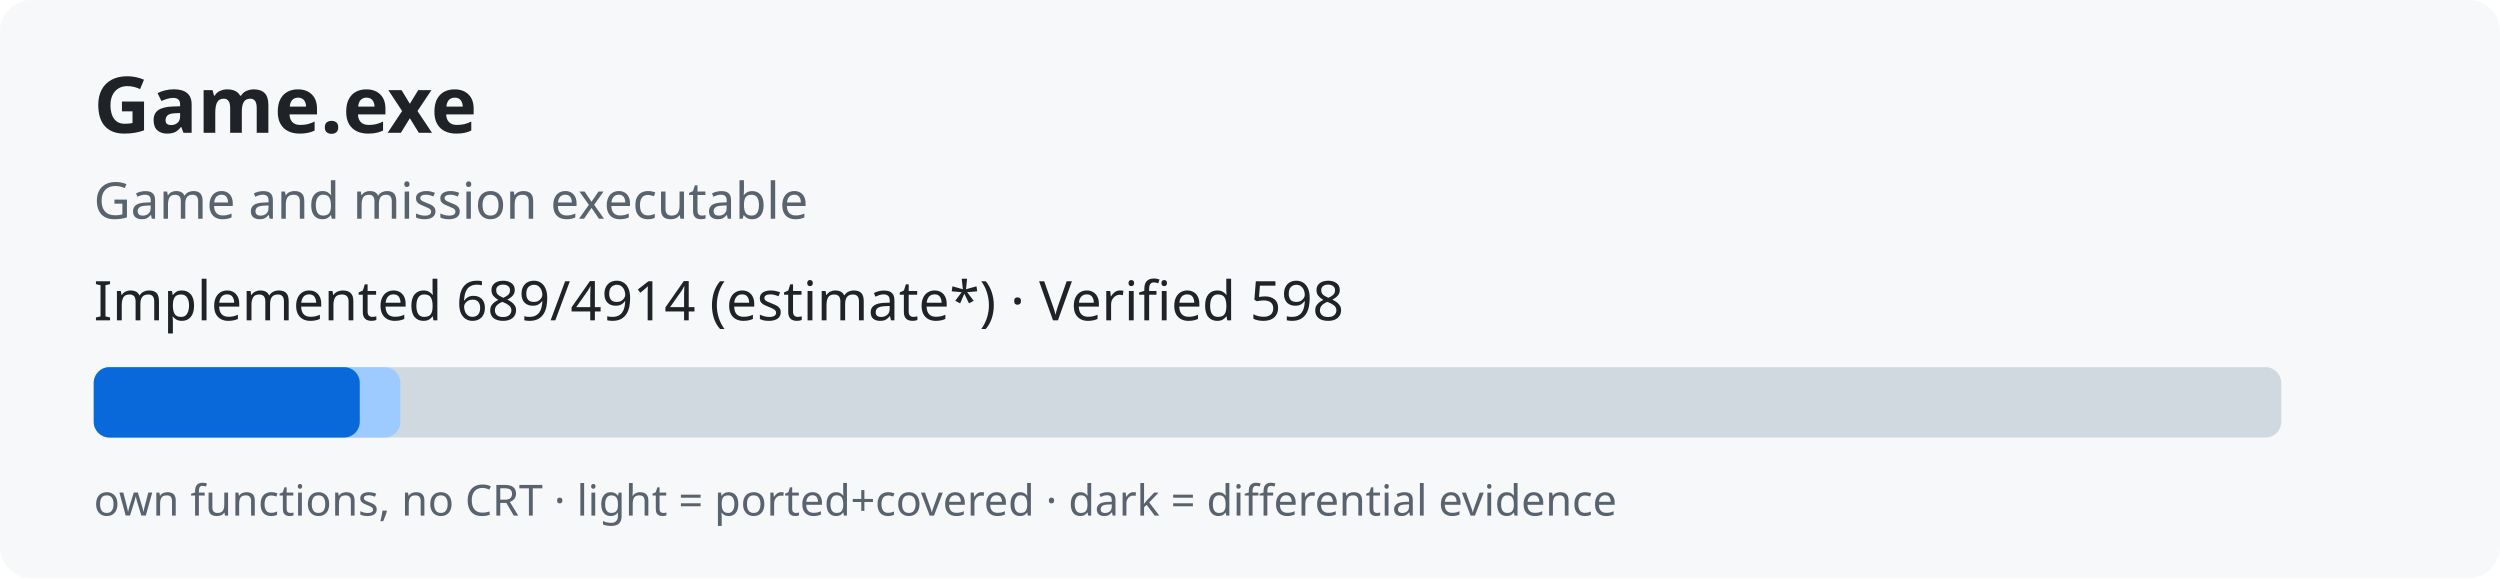
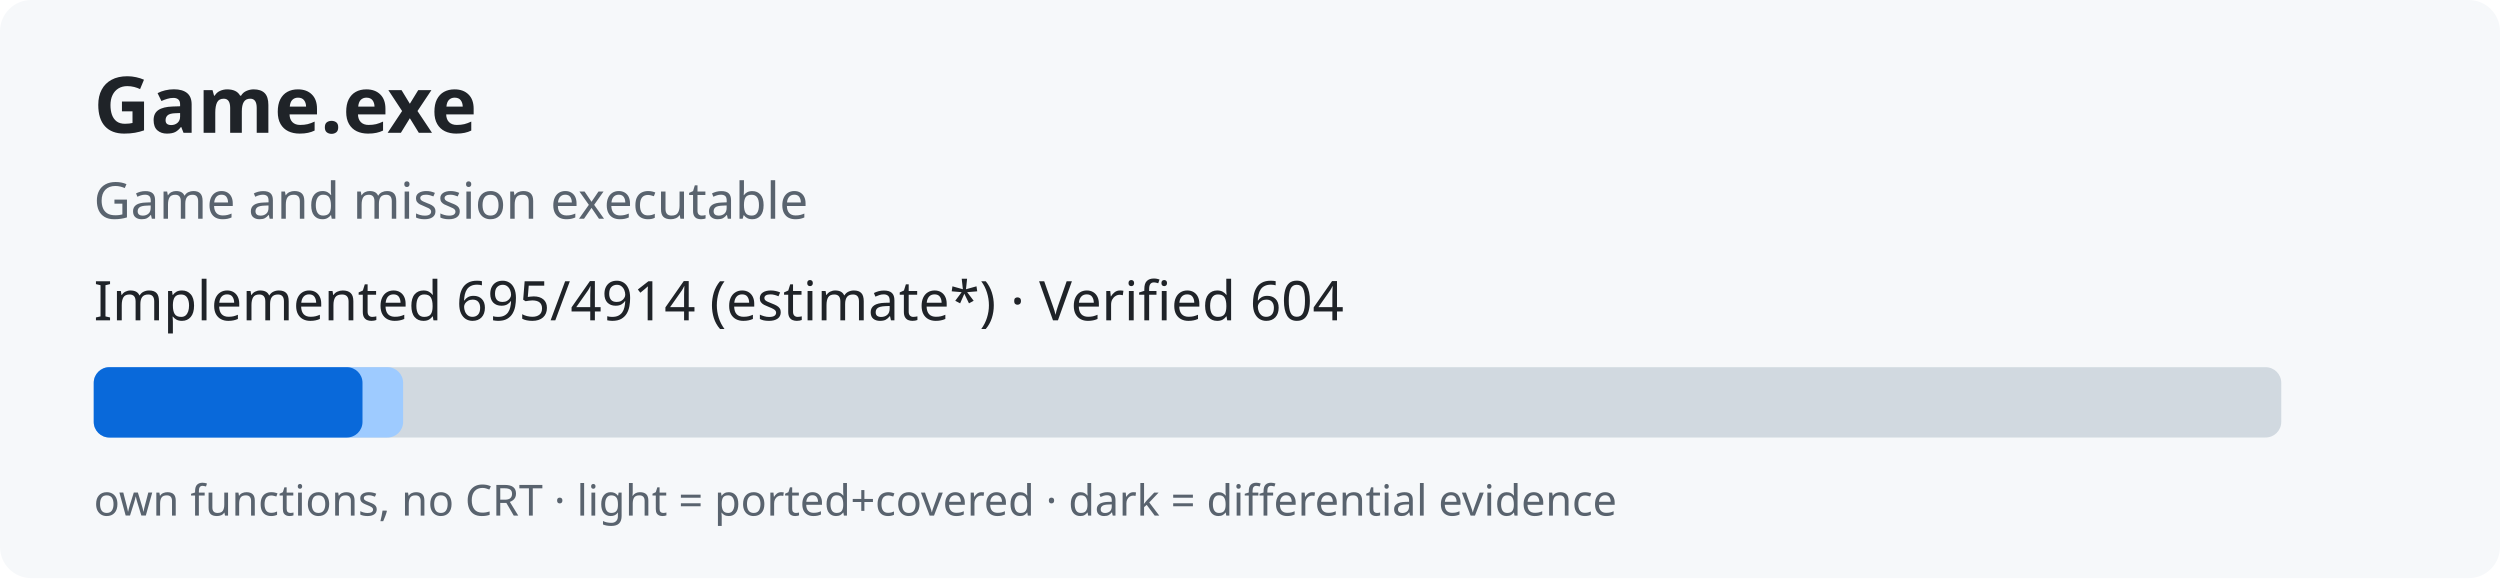
<svg xmlns="http://www.w3.org/2000/svg" width="640" height="148" role="img">
  <rect width="640" height="148" rx="8" fill="#f6f8fa" />
  <text x="24" y="34" font-family="sans-serif" font-size="20" font-weight="bold" fill="#1f2328">Game.exe</text>
  <text x="24" y="56" font-family="sans-serif" font-size="13" fill="#59636e">Game and mission executable</text>
-   <text x="24" y="82" font-family="sans-serif" font-size="14" fill="#1f2328">Implemented 689/4914 (estimate*) · Verified 598</text>
+   <text x="24" y="82" font-family="sans-serif" font-size="14" fill="#1f2328">Implemented 695/4914 (estimate*) · Verified 604</text>
  <rect x="24" y="94" width="560" height="18" rx="4" fill="#d1d9e0" />
-   <rect x="24" y="94" width="78.5" height="18" rx="4" fill="#9ecbff" />
-   <rect x="24" y="94" width="68.1" height="18" rx="4" fill="#0969da" />
+   <rect x="24" y="94" width="79.2" height="18" rx="4" fill="#9ecbff" />
+   <rect x="24" y="94" width="68.8" height="18" rx="4" fill="#0969da" />
  <text x="24" y="132" font-family="sans-serif" font-size="11" fill="#59636e">own functions, no CRT · light = ported+covered · dark = differential evidence</text>
</svg>
